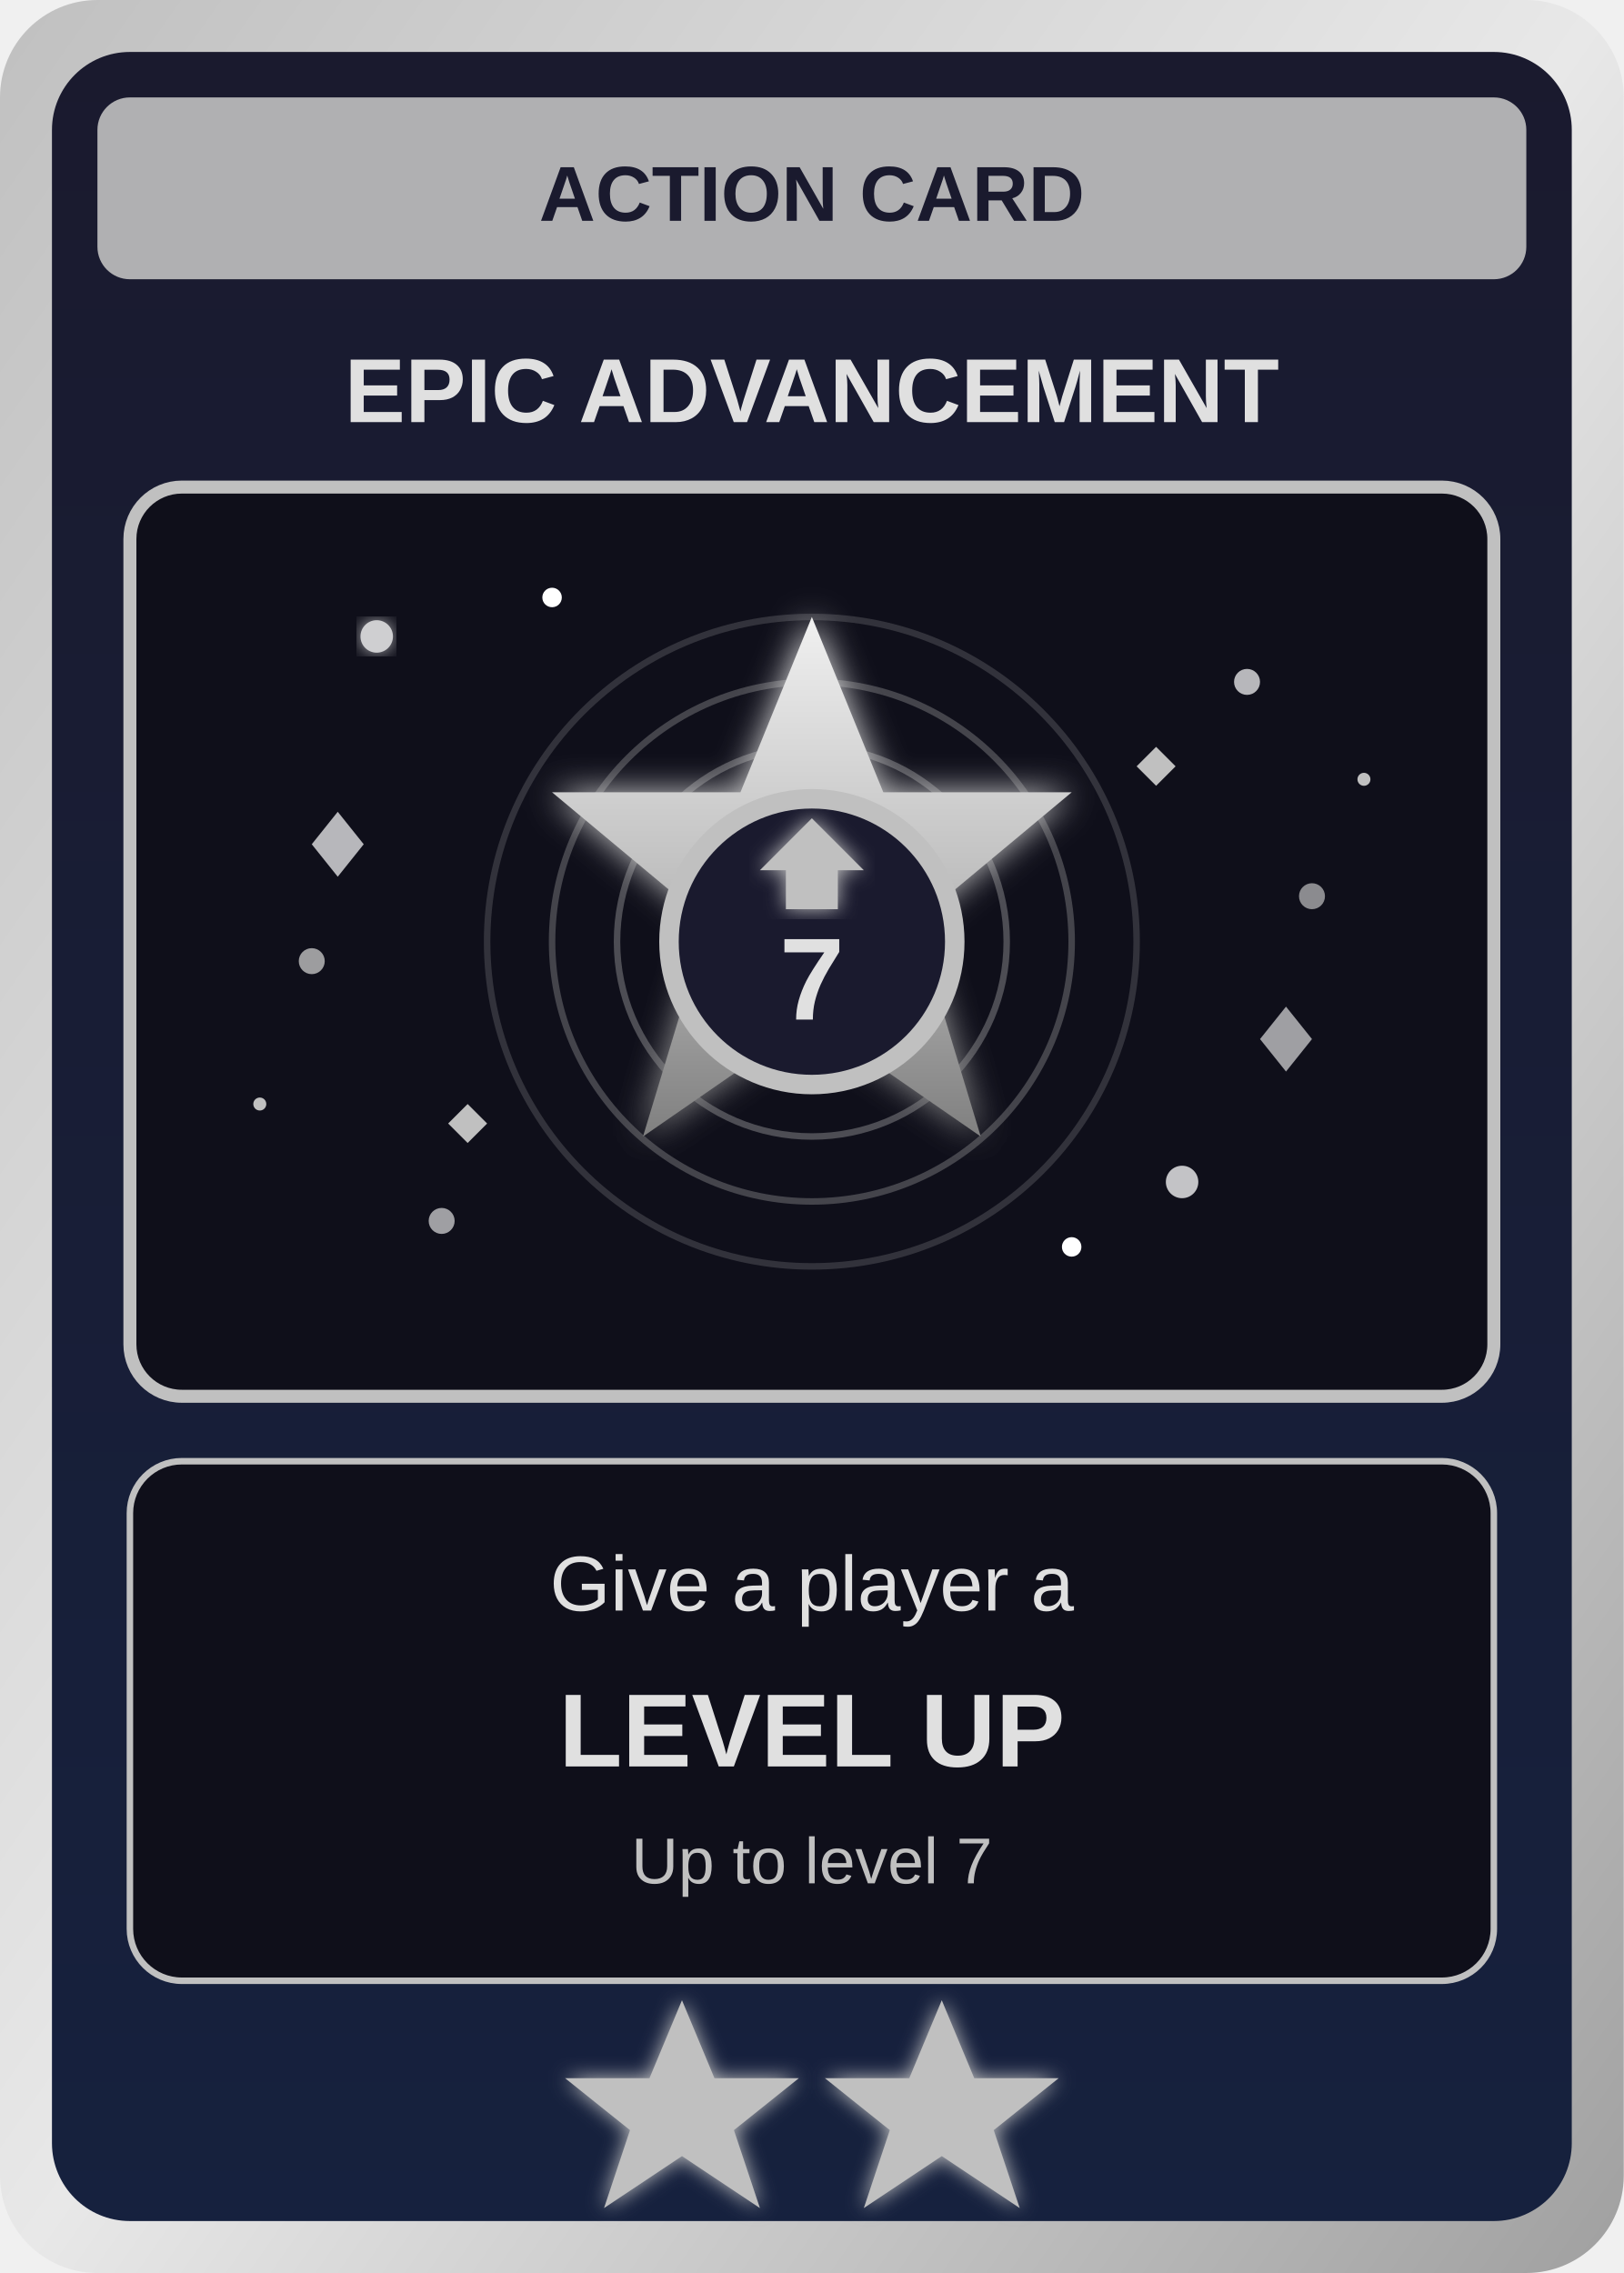
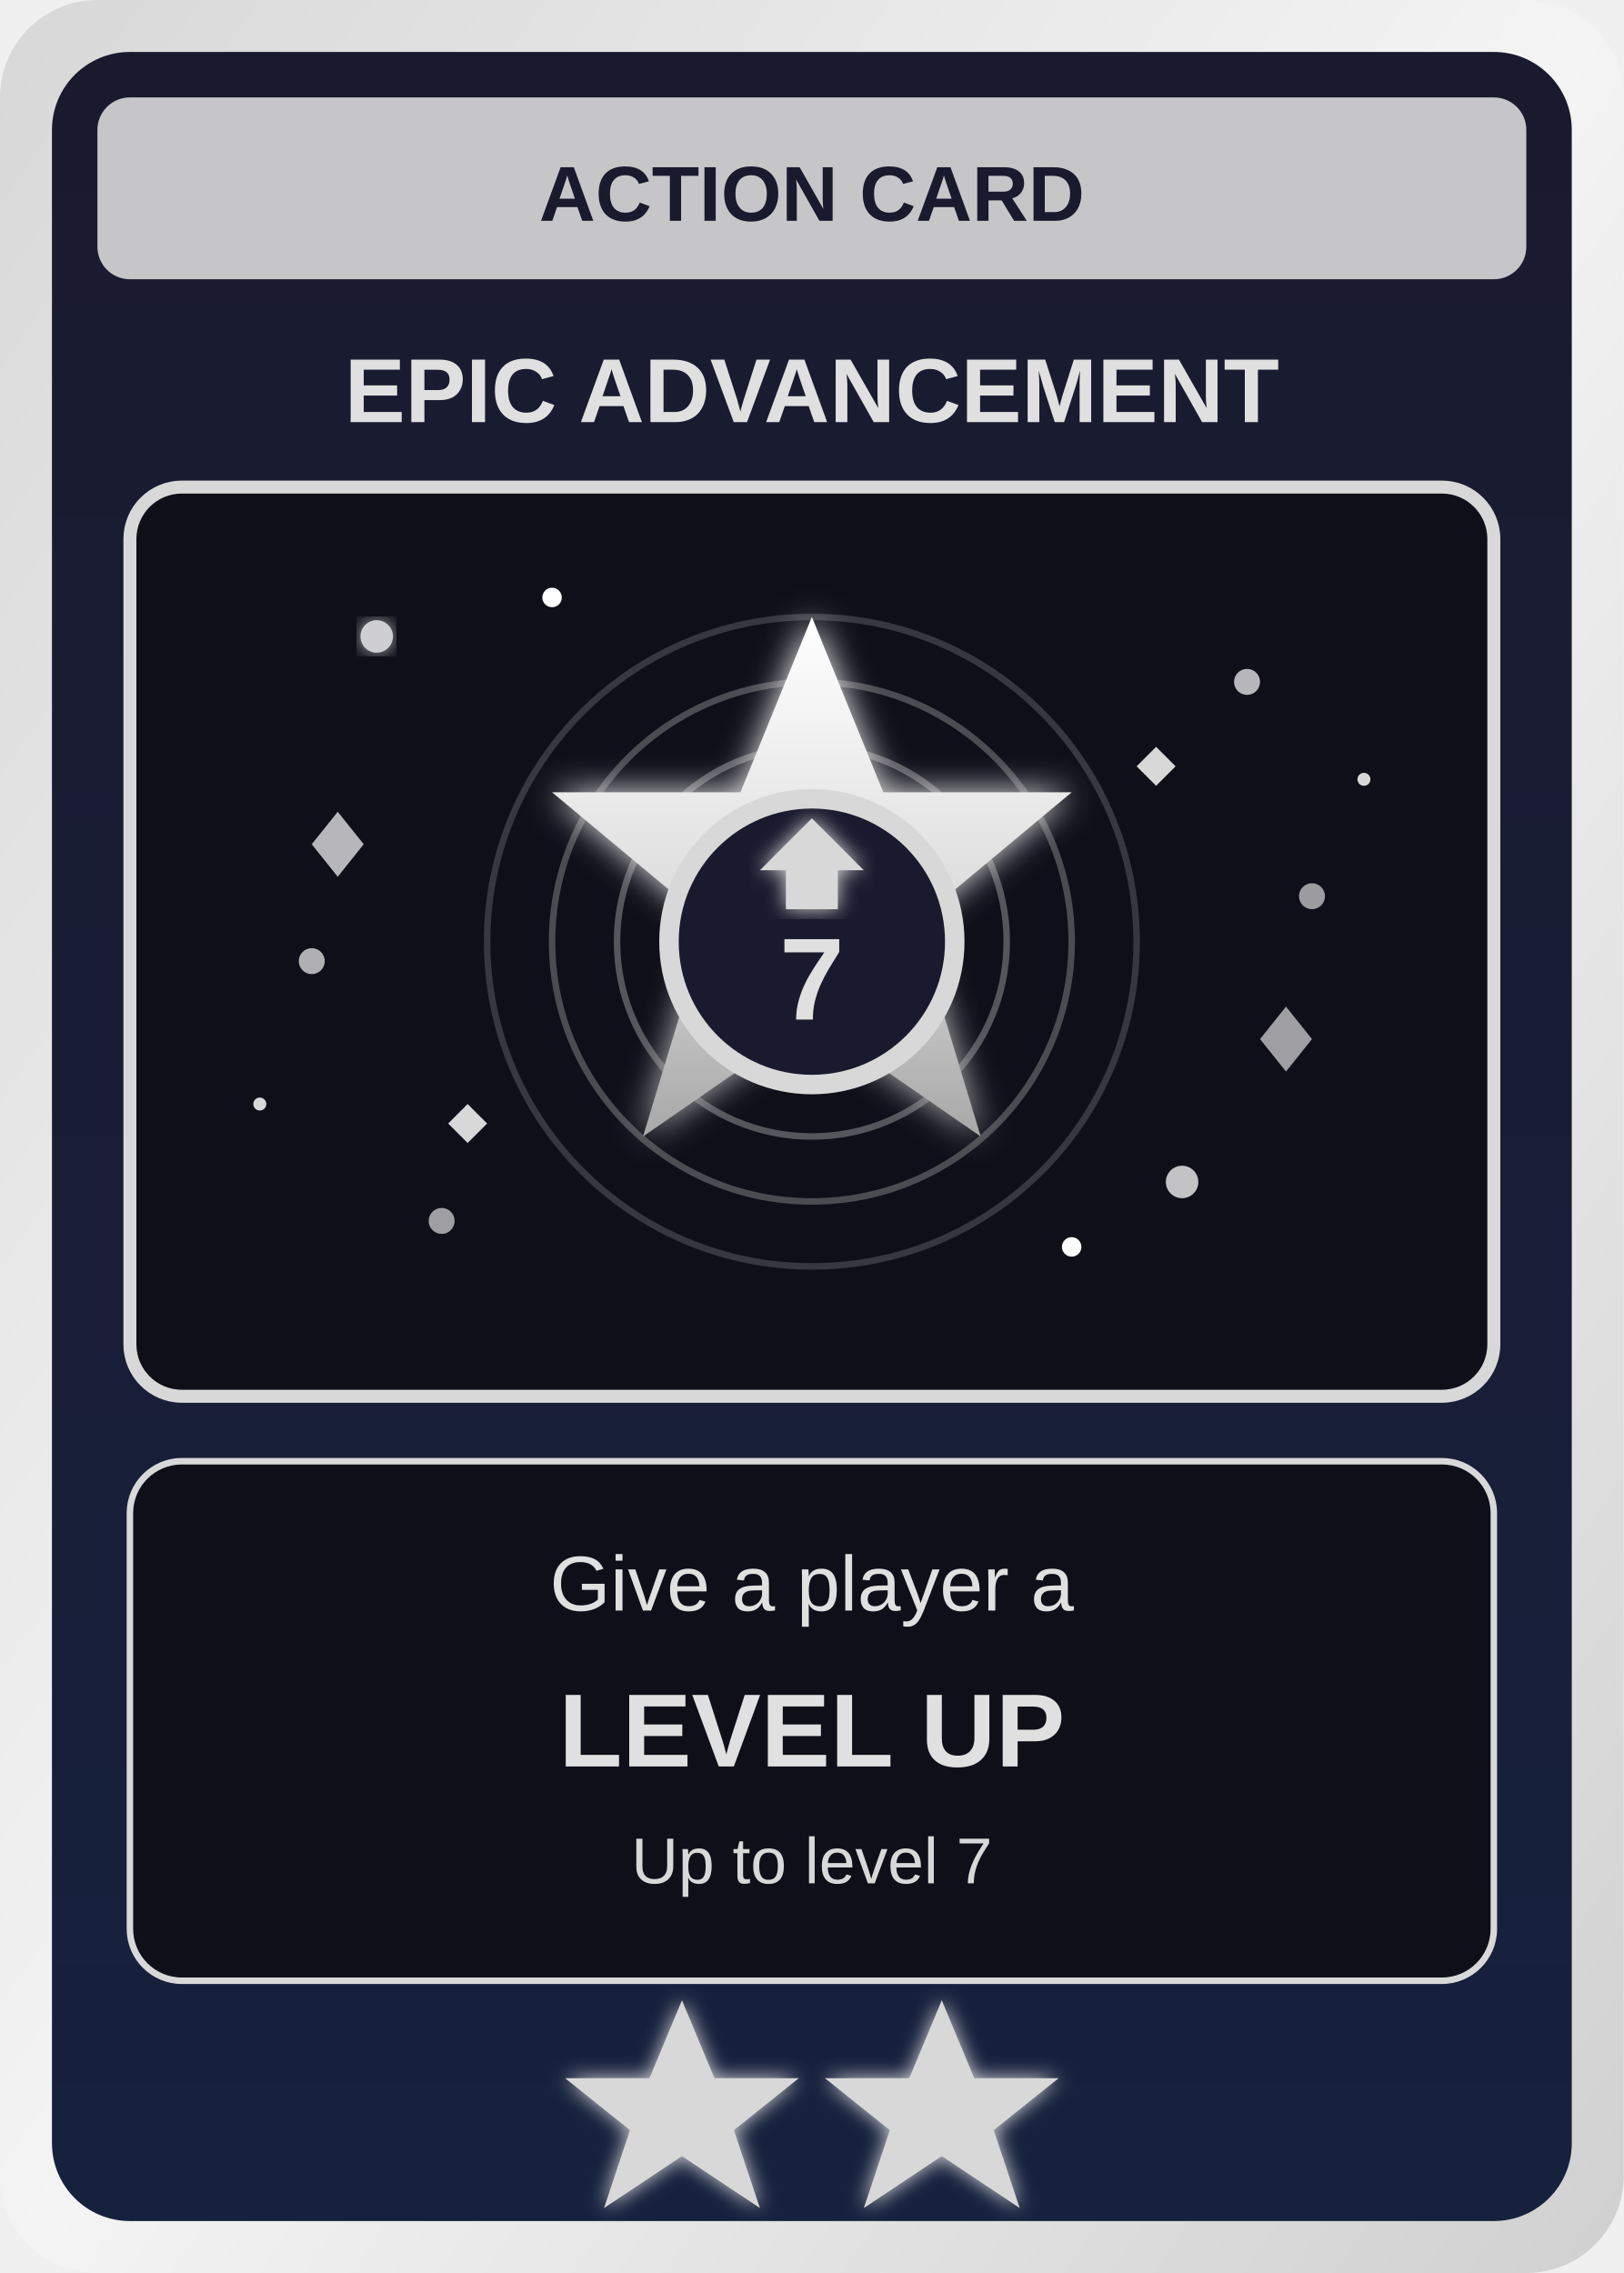
<svg xmlns="http://www.w3.org/2000/svg" viewBox="0 0 250 350">
  <defs>
    <linearGradient id="cardBg7" x1="0%" y1="0%" x2="100%" y2="100%">
-       <stop offset="0%" style="stop-color:#c0c0c0" />
-       <stop offset="50%" style="stop-color:#e8e8e8" />
-       <stop offset="100%" style="stop-color:#a0a0a0" />
+       <stop offset="0%" style="stop-color:#d8d8d8" />
+       <stop offset="50%" style="stop-color:#f4f4f4" />
+       <stop offset="100%" style="stop-color:#d0d0d0" />
    </linearGradient>
    <linearGradient id="innerBg7" x1="0%" y1="0%" x2="0%" y2="100%">
      <stop offset="0%" style="stop-color:#1a1a2e" />
      <stop offset="100%" style="stop-color:#16213e" />
    </linearGradient>
    <linearGradient id="silverShine" x1="0%" y1="100%" x2="0%" y2="0%">
-       <stop offset="0%" style="stop-color:#808080" />
-       <stop offset="50%" style="stop-color:#c0c0c0" />
-       <stop offset="100%" style="stop-color:#f0f0f0" />
+       <stop offset="0%" style="stop-color:#a8a8a8" />
+       <stop offset="50%" style="stop-color:#e0e0e0" />
+       <stop offset="100%" style="stop-color:#ffffff" />
    </linearGradient>
    <filter id="glow7">
      <feGaussianBlur stdDeviation="2.5" result="coloredBlur" />
      <feMerge>
        <feMergeNode in="coloredBlur" />
        <feMergeNode in="SourceGraphic" />
      </feMerge>
    </filter>
    <filter id="softGlow7">
      <feGaussianBlur stdDeviation="1.5" result="coloredBlur" />
      <feMerge>
        <feMergeNode in="coloredBlur" />
        <feMergeNode in="SourceGraphic" />
      </feMerge>
    </filter>
  </defs>
  <rect x="0" y="0" width="250" height="350" rx="15" fill="url(#cardBg7)" />
  <rect x="8" y="8" width="234" height="334" rx="12" fill="url(#innerBg7)" />
-   <rect x="15" y="15" width="220" height="28" rx="5" fill="#c0c0c0" opacity="0.9" />
+   <rect x="15" y="15" width="220" height="28" rx="5" fill="#d8d8d8" opacity="0.9" />
  <text x="125" y="34" font-family="Arial, sans-serif" font-size="12" font-weight="bold" fill="#1a1a2e" text-anchor="middle">ACTION CARD
    </text>
  <text x="125" y="65" font-family="Arial, sans-serif" font-size="14" font-weight="bold" fill="#e0e0e0" text-anchor="middle">EPIC ADVANCEMENT
    </text>
-   <rect x="20" y="75" width="210" height="140" rx="8" fill="#0f0f1a" stroke="#c0c0c0" stroke-width="2" />
-   <circle cx="125" cy="145" r="50" fill="none" stroke="#c0c0c0" stroke-width="1" opacity="0.2" />
-   <circle cx="125" cy="145" r="40" fill="none" stroke="#c0c0c0" stroke-width="1" opacity="0.3" />
-   <circle cx="125" cy="145" r="30" fill="none" stroke="#c0c0c0" stroke-width="1" opacity="0.35" />
+   <rect x="20" y="75" width="210" height="140" rx="8" fill="#0f0f1a" stroke="#d8d8d8" stroke-width="2" />
+   <circle cx="125" cy="145" r="50" fill="none" stroke="#d8d8d8" stroke-width="1" opacity="0.2" />
+   <circle cx="125" cy="145" r="40" fill="none" stroke="#d8d8d8" stroke-width="1" opacity="0.3" />
+   <circle cx="125" cy="145" r="30" fill="none" stroke="#d8d8d8" stroke-width="1" opacity="0.35" />
  <polygon points="125,95 136,122 165,122 141,142 151,175 125,157 99,175 109,142 85,122 114,122" fill="url(#silverShine)" filter="url(#glow7)" />
-   <circle cx="125" cy="145" r="22" fill="#1a1a2e" stroke="#c0c0c0" stroke-width="3" />
+   <circle cx="125" cy="145" r="22" fill="#1a1a2e" stroke="#d8d8d8" stroke-width="3" />
  <text x="125" y="157" font-family="Arial, sans-serif" font-size="18" font-weight="bold" fill="#e0e0e0" text-anchor="middle">7
    </text>
  <g transform="translate(0, 4)">
-     <path d="M125 122 L117 130 L121 130 L121 136 L129 136 L129 130 L133 130 Z" fill="#c0c0c0" filter="url(#softGlow7)" />
+     <path d="M125 122 L117 130 L121 130 L121 136 L129 136 L129 130 L133 130 Z" fill="#d8d8d8" filter="url(#softGlow7)" />
  </g>
  <circle cx="58" cy="98" r="2.5" fill="#fff" opacity="0.8" filter="url(#softGlow7)" />
  <circle cx="192" cy="105" r="2" fill="#fff" opacity="0.7" />
  <circle cx="182" cy="182" r="2.5" fill="#fff" opacity="0.75" />
  <circle cx="68" cy="188" r="2" fill="#fff" opacity="0.6" />
-   <circle cx="48" cy="148" r="2" fill="#c0c0c0" opacity="0.8" />
-   <circle cx="202" cy="138" r="2" fill="#c0c0c0" opacity="0.7" />
+   <circle cx="48" cy="148" r="2" fill="#d8d8d8" opacity="0.8" />
+   <circle cx="202" cy="138" r="2" fill="#d8d8d8" opacity="0.7" />
  <path d="M52 125 L56 130 L52 135 L48 130 Z" fill="#fff" opacity="0.7" />
  <path d="M198 155 L202 160 L198 165 L194 160 Z" fill="#fff" opacity="0.6" />
-   <path d="M72 170 L75 173 L72 176 L69 173 Z" fill="#c0c0c0" />
-   <path d="M178 115 L181 118 L178 121 L175 118 Z" fill="#c0c0c0" />
+   <path d="M72 170 L75 173 L72 176 L69 173 Z" fill="#d8d8d8" />
+   <path d="M178 115 L181 118 L178 121 L175 118 Z" fill="#d8d8d8" />
  <circle cx="85" cy="92" r="1.5" fill="#fff" />
  <circle cx="165" cy="192" r="1.5" fill="#fff" />
-   <circle cx="40" cy="170" r="1" fill="#c0c0c0" />
-   <circle cx="210" cy="120" r="1" fill="#c0c0c0" />
-   <rect x="20" y="225" width="210" height="80" rx="8" fill="#0f0f1a" stroke="#c0c0c0" stroke-width="1" />
+   <circle cx="40" cy="170" r="1" fill="#d8d8d8" />
+   <circle cx="210" cy="120" r="1" fill="#d8d8d8" />
+   <rect x="20" y="225" width="210" height="80" rx="8" fill="#0f0f1a" stroke="#d8d8d8" stroke-width="1" />
  <text x="125" y="248" font-family="Arial, sans-serif" font-size="12" fill="#e0e0e0" text-anchor="middle">Give a
        player a
    </text>
  <text x="125" y="272" font-family="Arial, sans-serif" font-size="16" font-weight="bold" fill="#e0e0e0" text-anchor="middle">LEVEL UP
    </text>
-   <text x="125" y="290" font-family="Arial, sans-serif" font-size="10" fill="#c0c0c0" text-anchor="middle">
+   <text x="125" y="290" font-family="Arial, sans-serif" font-size="10" fill="#d8d8d8" text-anchor="middle">
        Up to level 7
    </text>
  <g transform="translate(0,-10)">
-     <polygon points="105,318 110,330 123,330 113,338 117,350 105,342 93,350 97,338 87,330 100,330" fill="#c0c0c0" filter="url(#softGlow7)" />
-     <polygon points="145,318 150,330 163,330 153,338 157,350 145,342 133,350 137,338 127,330 140,330" fill="#c0c0c0" filter="url(#softGlow7)" />
+     <polygon points="105,318 110,330 123,330 113,338 117,350 105,342 93,350 97,338 87,330 100,330" fill="#d8d8d8" filter="url(#softGlow7)" />
+     <polygon points="145,318 150,330 163,330 153,338 157,350 145,342 133,350 137,338 127,330 140,330" fill="#d8d8d8" filter="url(#softGlow7)" />
  </g>
</svg>
